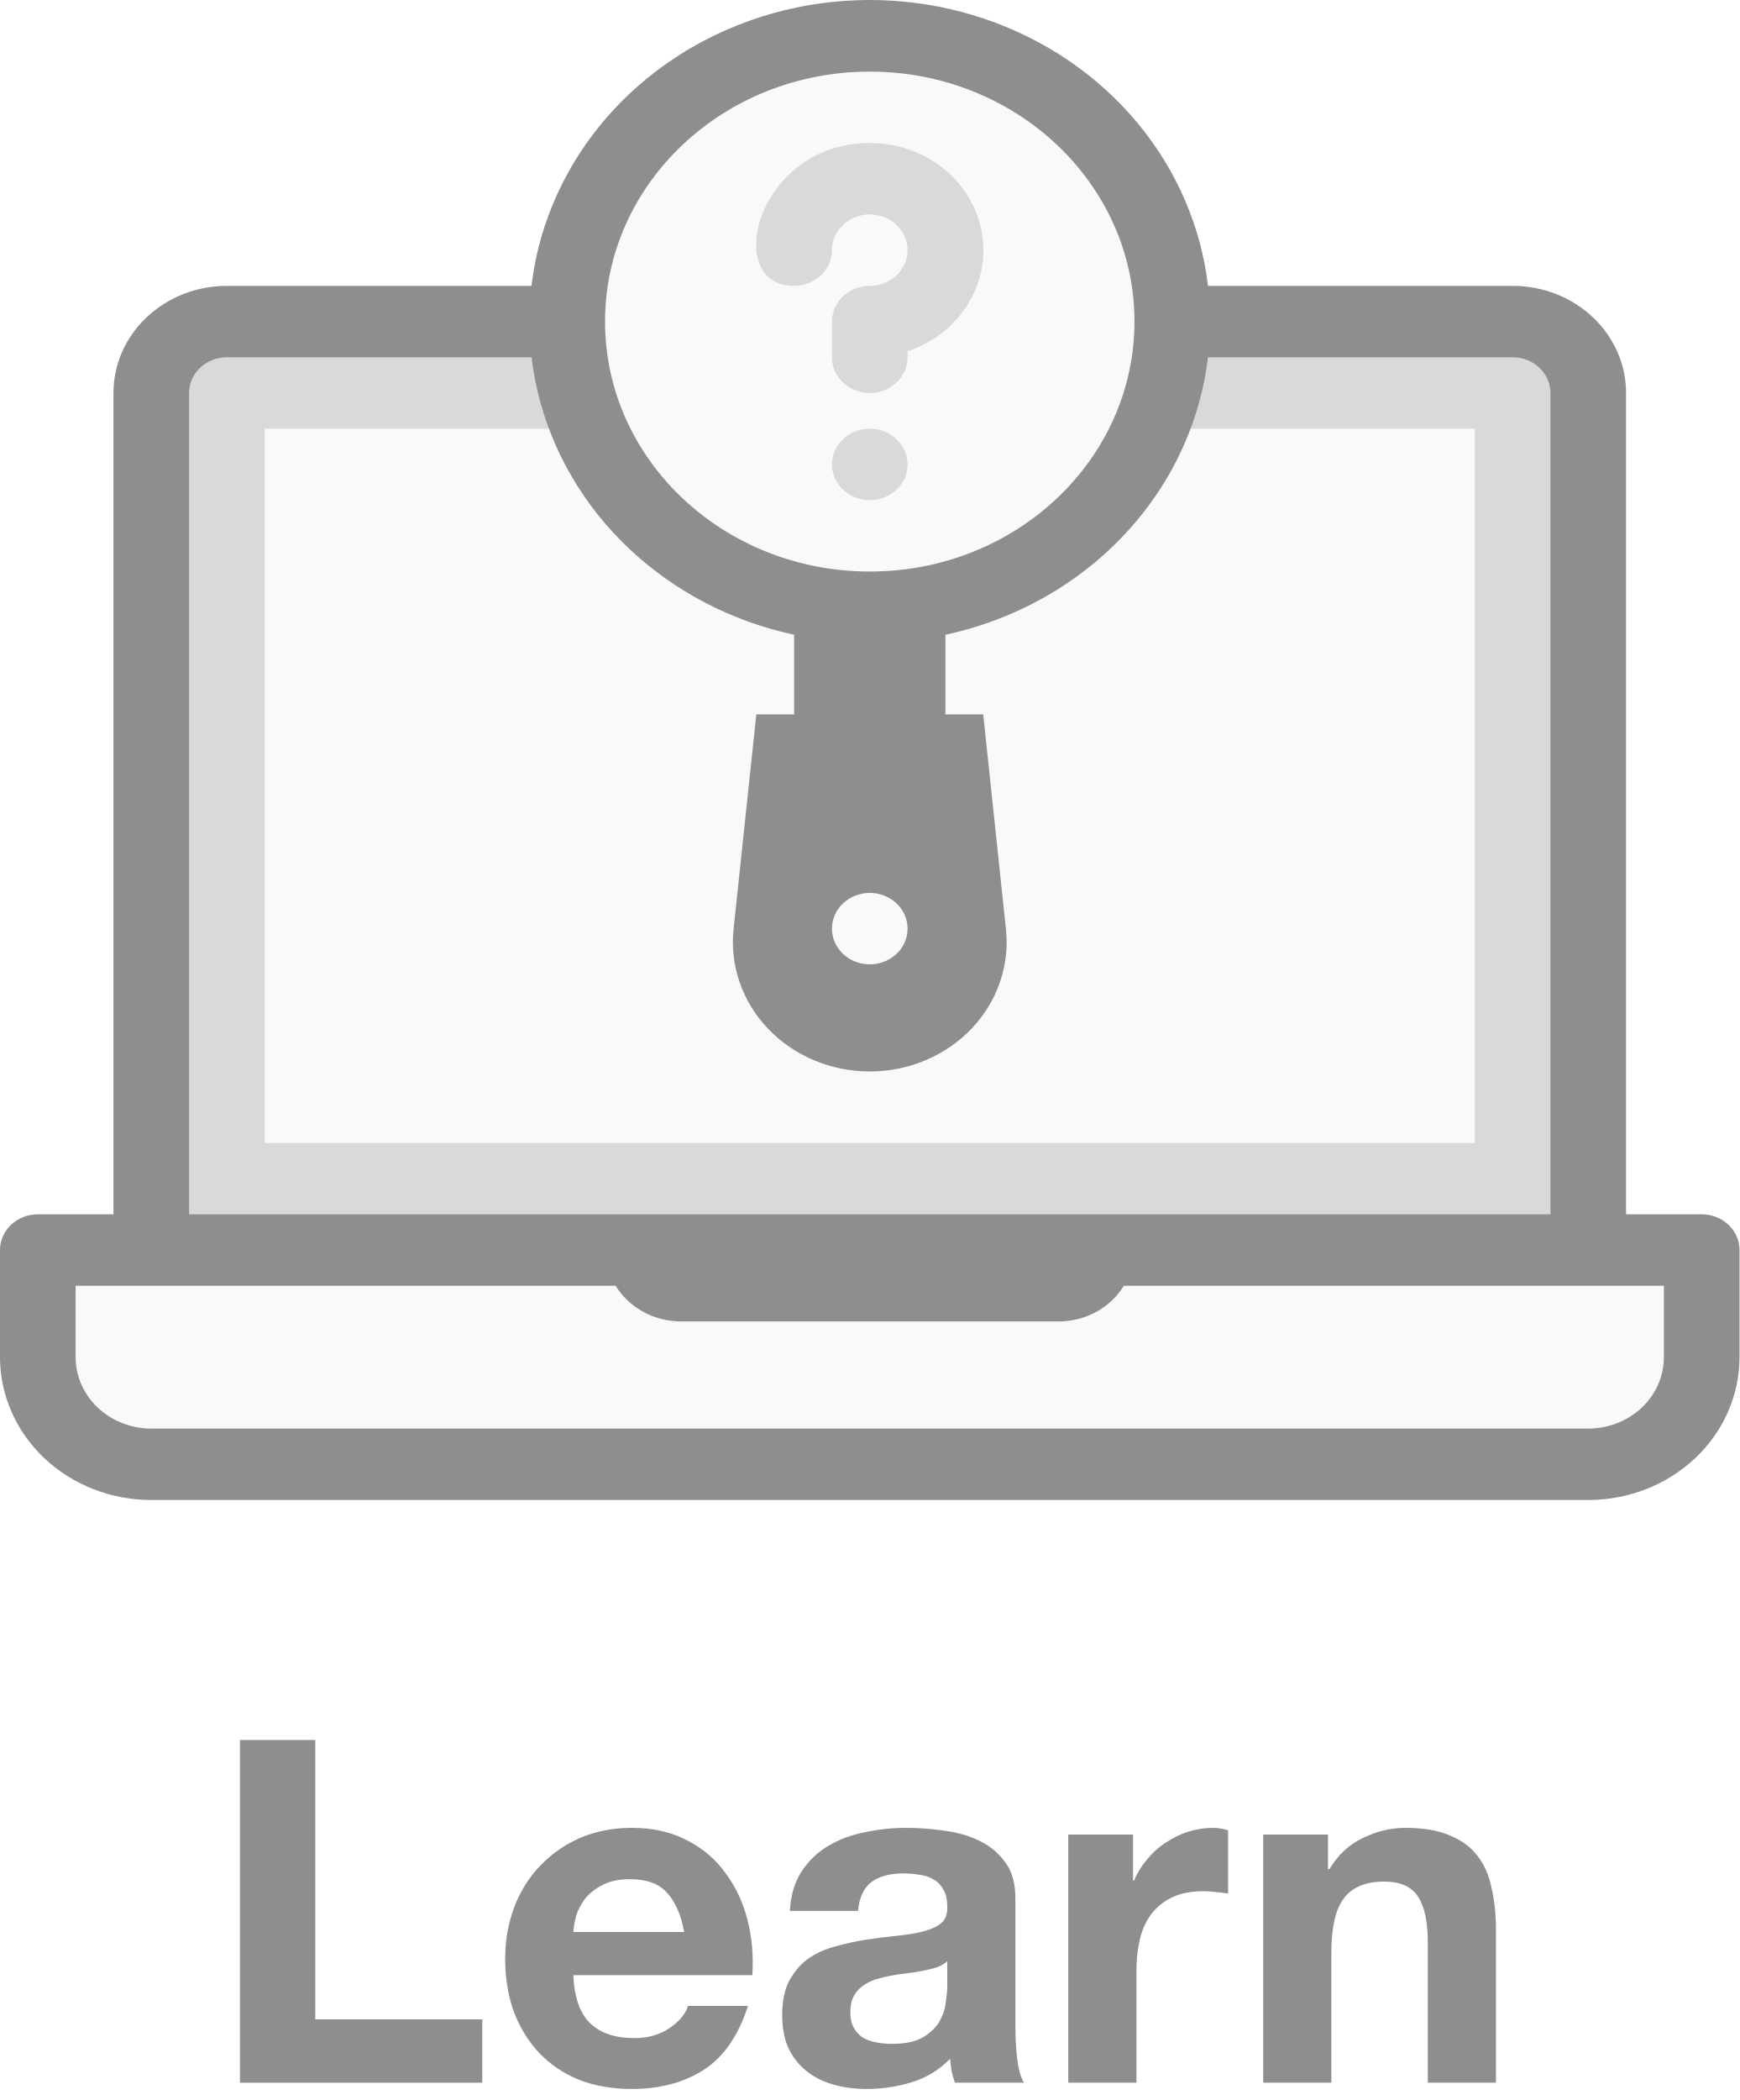
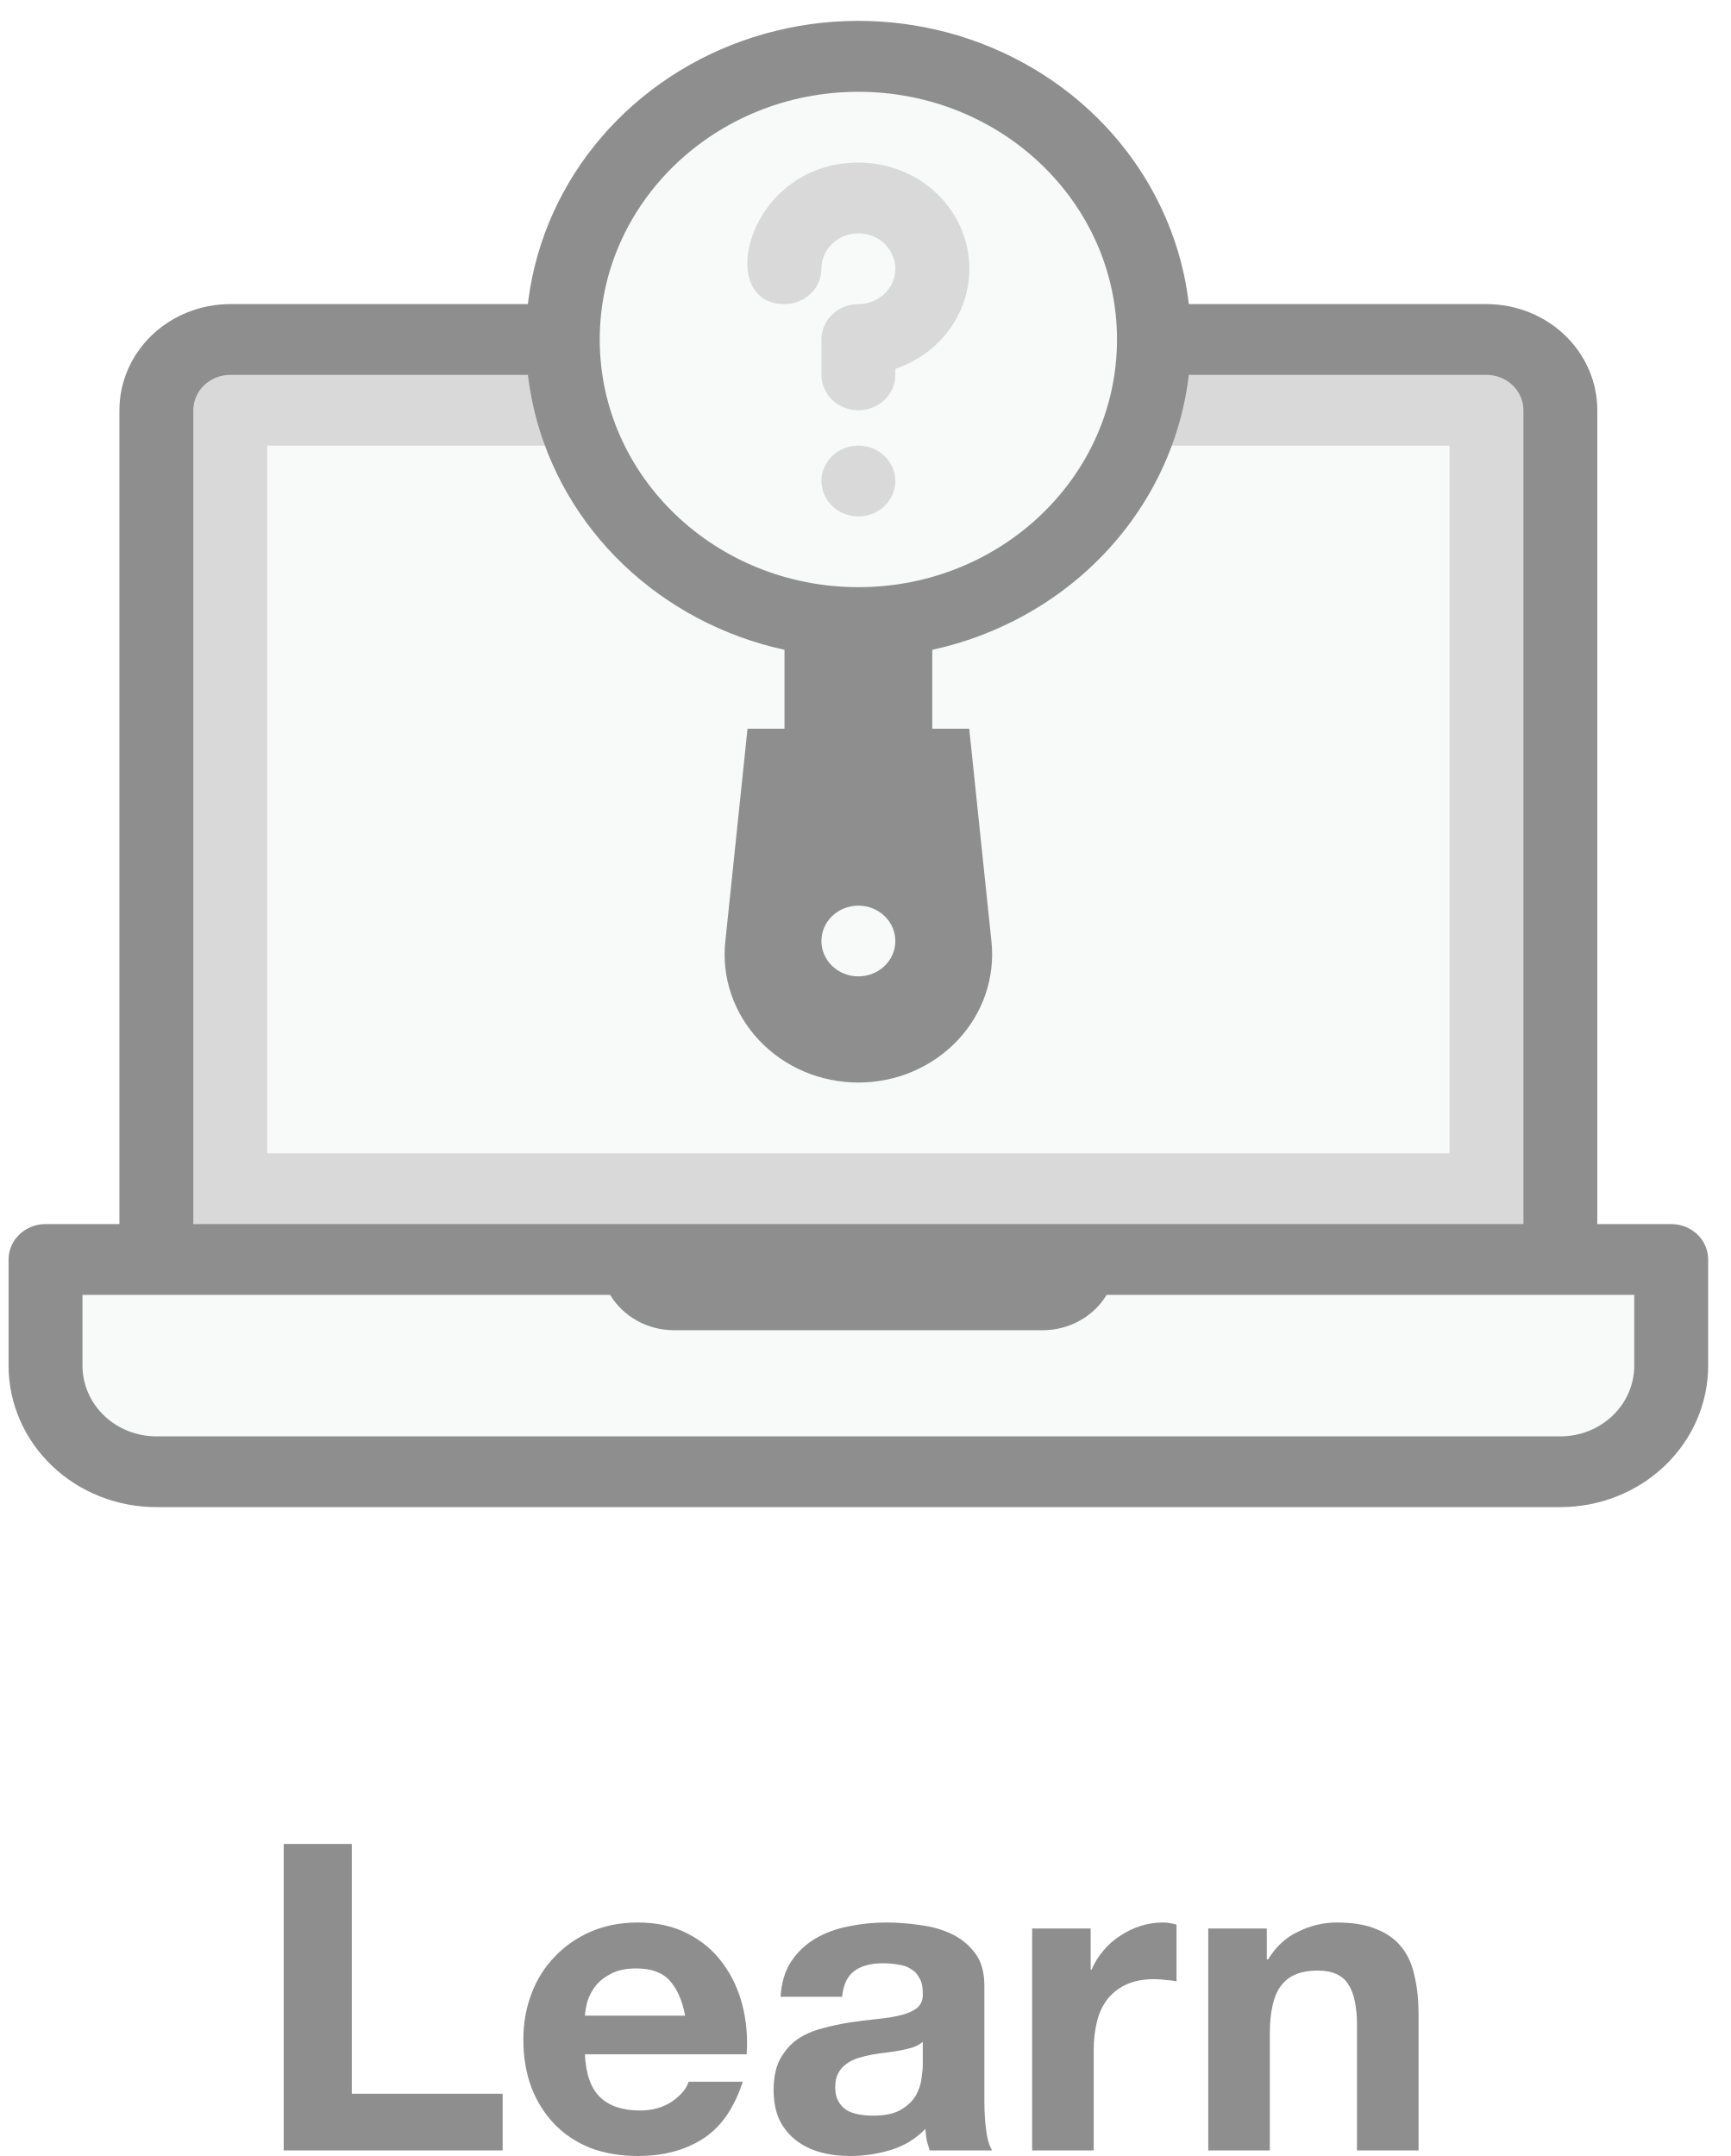
- <svg xmlns="http://www.w3.org/2000/svg" width="58" height="70" viewBox="0 0 58 70" fill="none">
-   <path d="M1.261 41.668H56.739V45.239C56.739 46.186 56.341 47.094 55.631 47.764C54.922 48.433 53.96 48.81 52.956 48.81H5.043C4.04 48.81 3.078 48.433 2.369 47.764C1.659 47.094 1.261 46.186 1.261 45.239V41.668Z" fill="#F8F9F9" />
-   <path d="M7.565 10.719H50.435C51.104 10.719 51.745 10.97 52.218 11.416C52.691 11.863 52.956 12.468 52.956 13.1V41.668H5.043V13.1C5.043 12.468 5.309 11.863 5.782 11.416C6.255 10.97 6.896 10.719 7.565 10.719Z" fill="#D9D9D9" />
-   <path d="M49.174 38.097V14.29H8.826V38.097H49.174Z" fill="#F8F9F9" />
-   <path d="M56.739 40.477H54.217V13.1C54.217 12.152 53.819 11.244 53.109 10.575C52.4 9.905 51.438 9.529 50.435 9.529H7.565C6.562 9.529 5.6 9.905 4.891 10.575C4.181 11.244 3.783 12.152 3.783 13.1V40.477H1.261C0.926 40.477 0.606 40.603 0.369 40.826C0.133 41.049 0 41.352 0 41.668V45.239C0 46.501 0.531 47.712 1.477 48.605C2.423 49.498 3.706 50 5.043 50H52.956C54.294 50 55.577 49.498 56.523 48.605C57.469 47.712 58 46.501 58 45.239V41.668C58 41.352 57.867 41.049 57.631 40.826C57.394 40.603 57.074 40.477 56.739 40.477ZM6.304 13.1C6.304 12.784 6.437 12.481 6.674 12.258C6.91 12.035 7.231 11.909 7.565 11.909H50.435C50.769 11.909 51.09 12.035 51.326 12.258C51.563 12.481 51.696 12.784 51.696 13.1V40.477H6.304V13.1ZM55.478 45.239C55.478 45.87 55.213 46.476 54.74 46.922C54.267 47.368 53.625 47.619 52.956 47.619H5.043C4.375 47.619 3.733 47.368 3.26 46.922C2.787 46.476 2.522 45.87 2.522 45.239V42.858H20.527C20.747 43.218 21.063 43.517 21.443 43.726C21.824 43.935 22.256 44.046 22.696 44.048H35.304C35.744 44.046 36.176 43.935 36.557 43.726C36.937 43.517 37.253 43.218 37.473 42.858H55.478V45.239Z" fill="#8E8E8E" />
-   <path d="M40.348 10.719C40.349 8.702 39.747 6.726 38.611 5.017C37.475 3.309 35.852 1.938 33.927 1.062C32.002 0.187 29.855 -0.158 27.732 0.067C25.609 0.292 23.596 1.079 21.926 2.336C20.255 3.594 18.995 5.271 18.289 7.175C17.583 9.078 17.461 11.132 17.937 13.098C18.413 15.064 19.466 16.864 20.977 18.29C22.488 19.716 24.395 20.71 26.478 21.158V23.813H25.217L24.461 30.955C24.394 31.555 24.461 32.163 24.659 32.737C24.856 33.312 25.179 33.841 25.607 34.289C26.035 34.739 26.559 35.097 27.143 35.343C27.727 35.589 28.36 35.716 29 35.716C29.64 35.716 30.273 35.589 30.857 35.343C31.441 35.097 31.965 34.739 32.393 34.289C32.821 33.841 33.144 33.312 33.341 32.737C33.539 32.163 33.606 31.555 33.539 30.955L32.783 23.813H31.522V21.158C34.028 20.619 36.266 19.293 37.869 17.396C39.472 15.5 40.346 13.145 40.348 10.719Z" fill="#8E8E8E" />
-   <path d="M29 32.145C29.696 32.145 30.261 31.612 30.261 30.955C30.261 30.297 29.696 29.764 29 29.764C28.304 29.764 27.739 30.297 27.739 30.955C27.739 31.612 28.304 32.145 29 32.145Z" fill="#F8F9F9" />
-   <path d="M29 19.051C33.874 19.051 37.826 15.321 37.826 10.719C37.826 6.117 33.874 2.387 29 2.387C24.125 2.387 20.174 6.117 20.174 10.719C20.174 15.321 24.125 19.051 29 19.051Z" fill="#F8F9F9" />
-   <path d="M29 4.767C25.217 4.767 24.057 9.529 26.478 9.529C26.813 9.529 27.133 9.403 27.37 9.18C27.606 8.957 27.739 8.654 27.739 8.338C27.739 8.103 27.813 7.873 27.952 7.677C28.09 7.481 28.287 7.329 28.517 7.239C28.748 7.148 29.001 7.125 29.246 7.171C29.491 7.217 29.715 7.33 29.892 7.497C30.068 7.663 30.188 7.875 30.237 8.106C30.285 8.337 30.26 8.576 30.165 8.794C30.07 9.011 29.908 9.197 29.701 9.328C29.493 9.459 29.249 9.529 29 9.529C28.666 9.529 28.345 9.654 28.108 9.877C27.872 10.101 27.739 10.403 27.739 10.719V11.909C27.739 12.225 27.872 12.528 28.108 12.751C28.345 12.974 28.666 13.1 29 13.1C29.334 13.1 29.655 12.974 29.892 12.751C30.128 12.528 30.261 12.225 30.261 11.909V11.707C31.104 11.427 31.814 10.875 32.267 10.148C32.719 9.421 32.885 8.566 32.734 7.735C32.583 6.903 32.125 6.149 31.442 5.606C30.758 5.063 29.893 4.766 29 4.767Z" fill="#D9D9D9" />
-   <path d="M29 16.671C29.696 16.671 30.261 16.138 30.261 15.48C30.261 14.823 29.696 14.29 29 14.29C28.304 14.29 27.739 14.823 27.739 15.48C27.739 16.138 28.304 16.671 29 16.671Z" fill="#D9D9D9" />
-   <path d="M8 58H10.512V67.312H16.08V69.424H8V58Z" fill="#8E8E8E" />
-   <path d="M22.812 64.4C22.706 63.824 22.514 63.387 22.236 63.088C21.97 62.789 21.559 62.64 21.004 62.64C20.642 62.64 20.338 62.704 20.092 62.832C19.858 62.949 19.666 63.099 19.516 63.28C19.378 63.461 19.276 63.653 19.212 63.856C19.159 64.059 19.127 64.24 19.116 64.4H22.812ZM19.116 65.84C19.148 66.576 19.335 67.109 19.676 67.44C20.018 67.771 20.508 67.936 21.148 67.936C21.607 67.936 22.002 67.824 22.332 67.6C22.663 67.365 22.866 67.12 22.94 66.864H24.94C24.62 67.856 24.13 68.565 23.468 68.992C22.807 69.419 22.007 69.632 21.068 69.632C20.418 69.632 19.831 69.531 19.308 69.328C18.786 69.115 18.343 68.816 17.98 68.432C17.618 68.048 17.335 67.589 17.132 67.056C16.94 66.523 16.844 65.936 16.844 65.296C16.844 64.677 16.946 64.101 17.148 63.568C17.351 63.035 17.639 62.576 18.012 62.192C18.386 61.797 18.828 61.488 19.34 61.264C19.863 61.04 20.439 60.928 21.068 60.928C21.772 60.928 22.386 61.067 22.908 61.344C23.431 61.611 23.858 61.973 24.188 62.432C24.53 62.891 24.775 63.413 24.924 64C25.074 64.587 25.127 65.2 25.084 65.84H19.116Z" fill="#8E8E8E" />
-   <path d="M26.336 63.696C26.368 63.163 26.501 62.72 26.736 62.368C26.971 62.016 27.269 61.733 27.632 61.52C27.994 61.307 28.4 61.157 28.848 61.072C29.306 60.976 29.765 60.928 30.224 60.928C30.64 60.928 31.061 60.96 31.488 61.024C31.915 61.077 32.304 61.189 32.656 61.36C33.008 61.531 33.296 61.771 33.52 62.08C33.744 62.379 33.856 62.779 33.856 63.28V67.584C33.856 67.957 33.877 68.315 33.92 68.656C33.962 68.997 34.037 69.253 34.144 69.424H31.84C31.797 69.296 31.76 69.168 31.728 69.04C31.706 68.901 31.691 68.763 31.68 68.624C31.317 68.997 30.89 69.259 30.4 69.408C29.909 69.557 29.408 69.632 28.896 69.632C28.501 69.632 28.133 69.584 27.792 69.488C27.451 69.392 27.152 69.243 26.896 69.04C26.64 68.837 26.437 68.581 26.288 68.272C26.149 67.963 26.08 67.595 26.08 67.168C26.08 66.699 26.16 66.315 26.32 66.016C26.491 65.707 26.704 65.461 26.96 65.28C27.227 65.099 27.525 64.965 27.856 64.88C28.197 64.784 28.538 64.709 28.88 64.656C29.221 64.603 29.557 64.56 29.888 64.528C30.218 64.496 30.512 64.448 30.768 64.384C31.024 64.32 31.227 64.229 31.376 64.112C31.525 63.984 31.595 63.803 31.584 63.568C31.584 63.323 31.541 63.131 31.456 62.992C31.381 62.843 31.274 62.731 31.136 62.656C31.008 62.571 30.853 62.517 30.672 62.496C30.501 62.464 30.314 62.448 30.112 62.448C29.664 62.448 29.312 62.544 29.056 62.736C28.8 62.928 28.651 63.248 28.608 63.696H26.336ZM31.584 65.376C31.488 65.461 31.365 65.531 31.216 65.584C31.077 65.627 30.922 65.664 30.752 65.696C30.592 65.728 30.421 65.755 30.24 65.776C30.058 65.797 29.877 65.824 29.696 65.856C29.525 65.888 29.355 65.931 29.184 65.984C29.024 66.037 28.88 66.112 28.752 66.208C28.634 66.293 28.538 66.405 28.464 66.544C28.389 66.683 28.352 66.859 28.352 67.072C28.352 67.275 28.389 67.445 28.464 67.584C28.538 67.723 28.64 67.835 28.768 67.92C28.896 67.995 29.045 68.048 29.216 68.08C29.387 68.112 29.562 68.128 29.744 68.128C30.192 68.128 30.538 68.053 30.784 67.904C31.029 67.755 31.21 67.579 31.328 67.376C31.445 67.163 31.515 66.949 31.536 66.736C31.568 66.523 31.584 66.352 31.584 66.224V65.376Z" fill="#8E8E8E" />
-   <path d="M35.619 61.152H37.779V62.688H37.811C37.918 62.432 38.062 62.197 38.243 61.984C38.425 61.76 38.633 61.573 38.867 61.424C39.102 61.264 39.353 61.141 39.619 61.056C39.886 60.971 40.163 60.928 40.451 60.928C40.601 60.928 40.766 60.955 40.947 61.008V63.12C40.841 63.099 40.713 63.083 40.563 63.072C40.414 63.051 40.27 63.04 40.131 63.04C39.715 63.04 39.363 63.109 39.075 63.248C38.787 63.387 38.553 63.579 38.371 63.824C38.201 64.059 38.078 64.336 38.003 64.656C37.929 64.976 37.891 65.323 37.891 65.696V69.424H35.619V61.152Z" fill="#8E8E8E" />
-   <path d="M42.119 61.152H44.279V62.304H44.327C44.615 61.824 44.989 61.477 45.447 61.264C45.906 61.04 46.375 60.928 46.855 60.928C47.463 60.928 47.959 61.013 48.343 61.184C48.738 61.344 49.047 61.573 49.271 61.872C49.495 62.16 49.65 62.517 49.735 62.944C49.831 63.36 49.879 63.824 49.879 64.336V69.424H47.607V64.752C47.607 64.069 47.501 63.563 47.287 63.232C47.074 62.891 46.695 62.72 46.151 62.72C45.533 62.72 45.085 62.907 44.807 63.28C44.53 63.643 44.391 64.245 44.391 65.088V69.424H42.119V61.152Z" fill="#8E8E8E" />
+ <svg xmlns="http://www.w3.org/2000/svg" width="61" height="76" viewBox="0 0 61 76" fill="none">
+   <path d="M1.605 44.396H58.906V48.138C58.906 49.131 58.494 50.082 57.761 50.784C57.029 51.486 56.035 51.88 54.999 51.88H5.511C4.475 51.88 3.482 51.486 2.749 50.784C2.016 50.082 1.605 49.131 1.605 48.138V44.396Z" fill="#F8F9F9" />
+   <path d="M8.116 11.967H52.394C53.085 11.967 53.748 12.23 54.236 12.698C54.724 13.166 54.999 13.8 54.999 14.462V44.396H5.511V14.462C5.511 13.8 5.786 13.166 6.274 12.698C6.763 12.23 7.425 11.967 8.116 11.967Z" fill="#D9D9D9" />
+   <path d="M51.092 40.655V15.709H9.418V40.655H51.092Z" fill="#F8F9F9" />
+   <path d="M58.906 43.149H56.301V14.462C56.301 13.469 55.89 12.518 55.157 11.816C54.424 11.114 53.431 10.72 52.394 10.72H8.116C7.08 10.72 6.086 11.114 5.353 11.816C4.621 12.518 4.209 13.469 4.209 14.462V43.149H1.605C1.259 43.149 0.928 43.281 0.684 43.514C0.439 43.748 0.302 44.066 0.302 44.396V48.138C0.302 49.461 0.851 50.73 1.828 51.666C2.805 52.602 4.13 53.127 5.511 53.127H54.999C56.38 53.127 57.705 52.602 58.682 51.666C59.659 50.73 60.208 49.461 60.208 48.138V44.396C60.208 44.066 60.071 43.748 59.827 43.514C59.582 43.281 59.251 43.149 58.906 43.149ZM6.814 14.462C6.814 14.131 6.951 13.814 7.195 13.58C7.439 13.346 7.771 13.214 8.116 13.214H52.394C52.74 13.214 53.071 13.346 53.315 13.58C53.559 13.814 53.697 14.131 53.697 14.462V43.149H6.814V14.462ZM57.603 48.138C57.603 48.8 57.329 49.434 56.841 49.902C56.352 50.37 55.69 50.633 54.999 50.633H5.511C4.821 50.633 4.158 50.37 3.67 49.902C3.181 49.434 2.907 48.8 2.907 48.138V45.644H21.504C21.731 46.021 22.057 46.334 22.45 46.553C22.843 46.772 23.289 46.888 23.744 46.891H36.767C37.221 46.888 37.667 46.772 38.06 46.553C38.453 46.334 38.779 46.021 39.007 45.644H57.603V48.138Z" fill="#8E8E8E" />
+   <path d="M41.976 11.967C41.977 9.854 41.355 7.783 40.182 5.993C39.009 4.203 37.332 2.767 35.344 1.849C33.356 0.931 31.138 0.57 28.945 0.806C26.753 1.042 24.674 1.866 22.949 3.184C21.223 4.501 19.921 6.259 19.192 8.253C18.463 10.248 18.337 12.4 18.829 14.46C19.32 16.52 20.408 18.406 21.969 19.9C23.53 21.394 25.499 22.436 27.651 22.906V25.687H26.348L25.567 33.171C25.497 33.8 25.567 34.437 25.771 35.039C25.975 35.641 26.309 36.195 26.751 36.665C27.193 37.136 27.733 37.512 28.337 37.77C28.941 38.027 29.594 38.16 30.255 38.16C30.916 38.16 31.57 38.027 32.173 37.77C32.777 37.512 33.317 37.136 33.759 36.665C34.201 36.195 34.535 35.641 34.739 35.039C34.943 34.437 35.013 33.8 34.944 33.171L34.162 25.687H32.86V22.906C35.448 22.341 37.76 20.951 39.416 18.964C41.072 16.977 41.974 14.51 41.976 11.967Z" fill="#8E8E8E" />
+   <path d="M30.255 34.418C30.974 34.418 31.558 33.86 31.558 33.171C31.558 32.482 30.974 31.924 30.255 31.924C29.536 31.924 28.953 32.482 28.953 33.171C28.953 33.86 29.536 34.418 30.255 34.418Z" fill="#F8F9F9" />
+   <path d="M30.255 20.698C35.29 20.698 39.371 16.789 39.371 11.967C39.371 7.145 35.29 3.236 30.255 3.236C25.221 3.236 21.139 7.145 21.139 11.967C21.139 16.789 25.221 20.698 30.255 20.698Z" fill="#F8F9F9" />
+   <path d="M30.255 5.731C26.348 5.731 25.15 10.72 27.651 10.72C27.996 10.72 28.327 10.589 28.571 10.355C28.816 10.121 28.953 9.804 28.953 9.473C28.953 9.226 29.029 8.985 29.172 8.78C29.315 8.575 29.519 8.415 29.757 8.32C29.995 8.226 30.257 8.201 30.509 8.249C30.762 8.298 30.994 8.416 31.176 8.591C31.358 8.765 31.482 8.987 31.532 9.229C31.583 9.471 31.557 9.722 31.458 9.95C31.36 10.178 31.193 10.373 30.979 10.51C30.765 10.647 30.513 10.72 30.255 10.72C29.91 10.72 29.578 10.851 29.334 11.085C29.09 11.319 28.953 11.636 28.953 11.967V13.214C28.953 13.545 29.09 13.863 29.334 14.097C29.578 14.33 29.91 14.462 30.255 14.462C30.601 14.462 30.932 14.33 31.176 14.097C31.42 13.863 31.558 13.545 31.558 13.214V13.002C32.428 12.709 33.162 12.13 33.629 11.369C34.097 10.607 34.268 9.711 34.112 8.84C33.956 7.969 33.483 7.179 32.777 6.61C32.071 6.041 31.178 5.73 30.255 5.731Z" fill="#D9D9D9" />
+   <path d="M30.255 18.204C30.974 18.204 31.558 17.645 31.558 16.956C31.558 16.267 30.974 15.709 30.255 15.709C29.536 15.709 28.953 16.267 28.953 16.956C28.953 17.645 29.536 18.204 30.255 18.204Z" fill="#D9D9D9" />
+   <path d="M10 65H12.399V73.806H17.717V75.803H10V65Z" fill="#8E8E8E" />
+   <path d="M24.148 71.052C24.046 70.507 23.862 70.094 23.598 69.811C23.343 69.529 22.951 69.388 22.421 69.388C22.074 69.388 21.784 69.448 21.55 69.569C21.326 69.68 21.142 69.822 21 69.993C20.867 70.165 20.77 70.346 20.709 70.538C20.658 70.73 20.628 70.901 20.617 71.052H24.148ZM20.617 72.414C20.648 73.11 20.826 73.614 21.152 73.927C21.478 74.24 21.947 74.396 22.558 74.396C22.996 74.396 23.373 74.29 23.689 74.078C24.005 73.856 24.198 73.624 24.27 73.382H26.18C25.875 74.32 25.406 74.991 24.774 75.395C24.142 75.798 23.378 76 22.482 76C21.86 76 21.3 75.904 20.801 75.713C20.302 75.511 19.879 75.228 19.532 74.865C19.186 74.502 18.916 74.068 18.723 73.564C18.539 73.06 18.447 72.505 18.447 71.9C18.447 71.314 18.544 70.77 18.738 70.265C18.931 69.761 19.206 69.327 19.563 68.964C19.92 68.591 20.342 68.299 20.831 68.087C21.331 67.875 21.881 67.769 22.482 67.769C23.154 67.769 23.74 67.9 24.239 68.162C24.738 68.415 25.146 68.757 25.462 69.191C25.788 69.625 26.022 70.119 26.165 70.674C26.308 71.229 26.358 71.809 26.318 72.414H20.617Z" fill="#8E8E8E" />
+   <path d="M27.513 70.386C27.544 69.882 27.671 69.463 27.895 69.131C28.119 68.798 28.404 68.531 28.751 68.329C29.097 68.127 29.484 67.986 29.912 67.905C30.35 67.814 30.788 67.769 31.227 67.769C31.624 67.769 32.026 67.799 32.434 67.86C32.841 67.91 33.213 68.016 33.549 68.177C33.886 68.339 34.161 68.566 34.375 68.858C34.589 69.141 34.696 69.519 34.696 69.993V74.063C34.696 74.416 34.716 74.754 34.757 75.077C34.797 75.4 34.869 75.642 34.971 75.803H32.77C32.729 75.682 32.694 75.561 32.663 75.44C32.643 75.309 32.627 75.178 32.617 75.047C32.271 75.4 31.863 75.647 31.395 75.788C30.926 75.929 30.447 76 29.958 76C29.581 76 29.23 75.955 28.904 75.864C28.578 75.773 28.292 75.632 28.048 75.44C27.803 75.249 27.61 75.006 27.467 74.714C27.335 74.421 27.268 74.073 27.268 73.67C27.268 73.226 27.345 72.863 27.498 72.58C27.661 72.288 27.864 72.056 28.109 71.884C28.364 71.713 28.649 71.587 28.965 71.506C29.291 71.415 29.617 71.345 29.943 71.294C30.269 71.244 30.59 71.204 30.906 71.173C31.221 71.143 31.502 71.098 31.746 71.037C31.991 70.977 32.184 70.891 32.327 70.78C32.469 70.659 32.536 70.487 32.526 70.265C32.526 70.033 32.485 69.852 32.403 69.721C32.332 69.579 32.23 69.474 32.098 69.403C31.975 69.322 31.828 69.272 31.654 69.252C31.491 69.221 31.313 69.206 31.119 69.206C30.692 69.206 30.355 69.297 30.111 69.479C29.866 69.66 29.724 69.963 29.683 70.386H27.513ZM32.526 71.975C32.434 72.056 32.317 72.121 32.174 72.172C32.041 72.212 31.894 72.248 31.731 72.278C31.578 72.308 31.415 72.333 31.242 72.353C31.069 72.374 30.895 72.399 30.722 72.429C30.559 72.459 30.396 72.5 30.233 72.55C30.08 72.601 29.943 72.671 29.821 72.762C29.709 72.843 29.617 72.949 29.546 73.08C29.474 73.211 29.439 73.377 29.439 73.579C29.439 73.771 29.474 73.932 29.546 74.063C29.617 74.194 29.714 74.3 29.836 74.381C29.958 74.452 30.101 74.502 30.264 74.532C30.427 74.563 30.595 74.578 30.768 74.578C31.196 74.578 31.527 74.507 31.761 74.366C31.996 74.225 32.169 74.058 32.281 73.867C32.393 73.665 32.459 73.463 32.48 73.261C32.51 73.06 32.526 72.898 32.526 72.777V71.975Z" fill="#8E8E8E" />
+   <path d="M36.38 67.981H38.443V69.433H38.474C38.575 69.191 38.713 68.969 38.886 68.767C39.059 68.556 39.258 68.379 39.482 68.238C39.706 68.087 39.946 67.971 40.2 67.89C40.455 67.809 40.72 67.769 40.995 67.769C41.138 67.769 41.296 67.794 41.469 67.844V69.842C41.367 69.822 41.245 69.806 41.102 69.796C40.959 69.776 40.822 69.766 40.689 69.766C40.292 69.766 39.956 69.832 39.681 69.963C39.406 70.094 39.182 70.275 39.008 70.507C38.845 70.73 38.728 70.992 38.657 71.294C38.586 71.597 38.55 71.925 38.55 72.278V75.803H36.38V67.981Z" fill="#8E8E8E" />
+   <path d="M42.588 67.981H44.651V69.07H44.697C44.972 68.616 45.329 68.288 45.767 68.087C46.205 67.875 46.653 67.769 47.112 67.769C47.692 67.769 48.166 67.85 48.533 68.011C48.91 68.162 49.205 68.379 49.419 68.662C49.633 68.934 49.781 69.272 49.862 69.675C49.954 70.069 50 70.507 50 70.992V75.803H47.83V71.385C47.83 70.74 47.728 70.26 47.524 69.948C47.321 69.625 46.959 69.463 46.439 69.463C45.848 69.463 45.42 69.64 45.156 69.993C44.891 70.336 44.758 70.906 44.758 71.703V75.803H42.588V67.981Z" fill="#8E8E8E" />
</svg>
